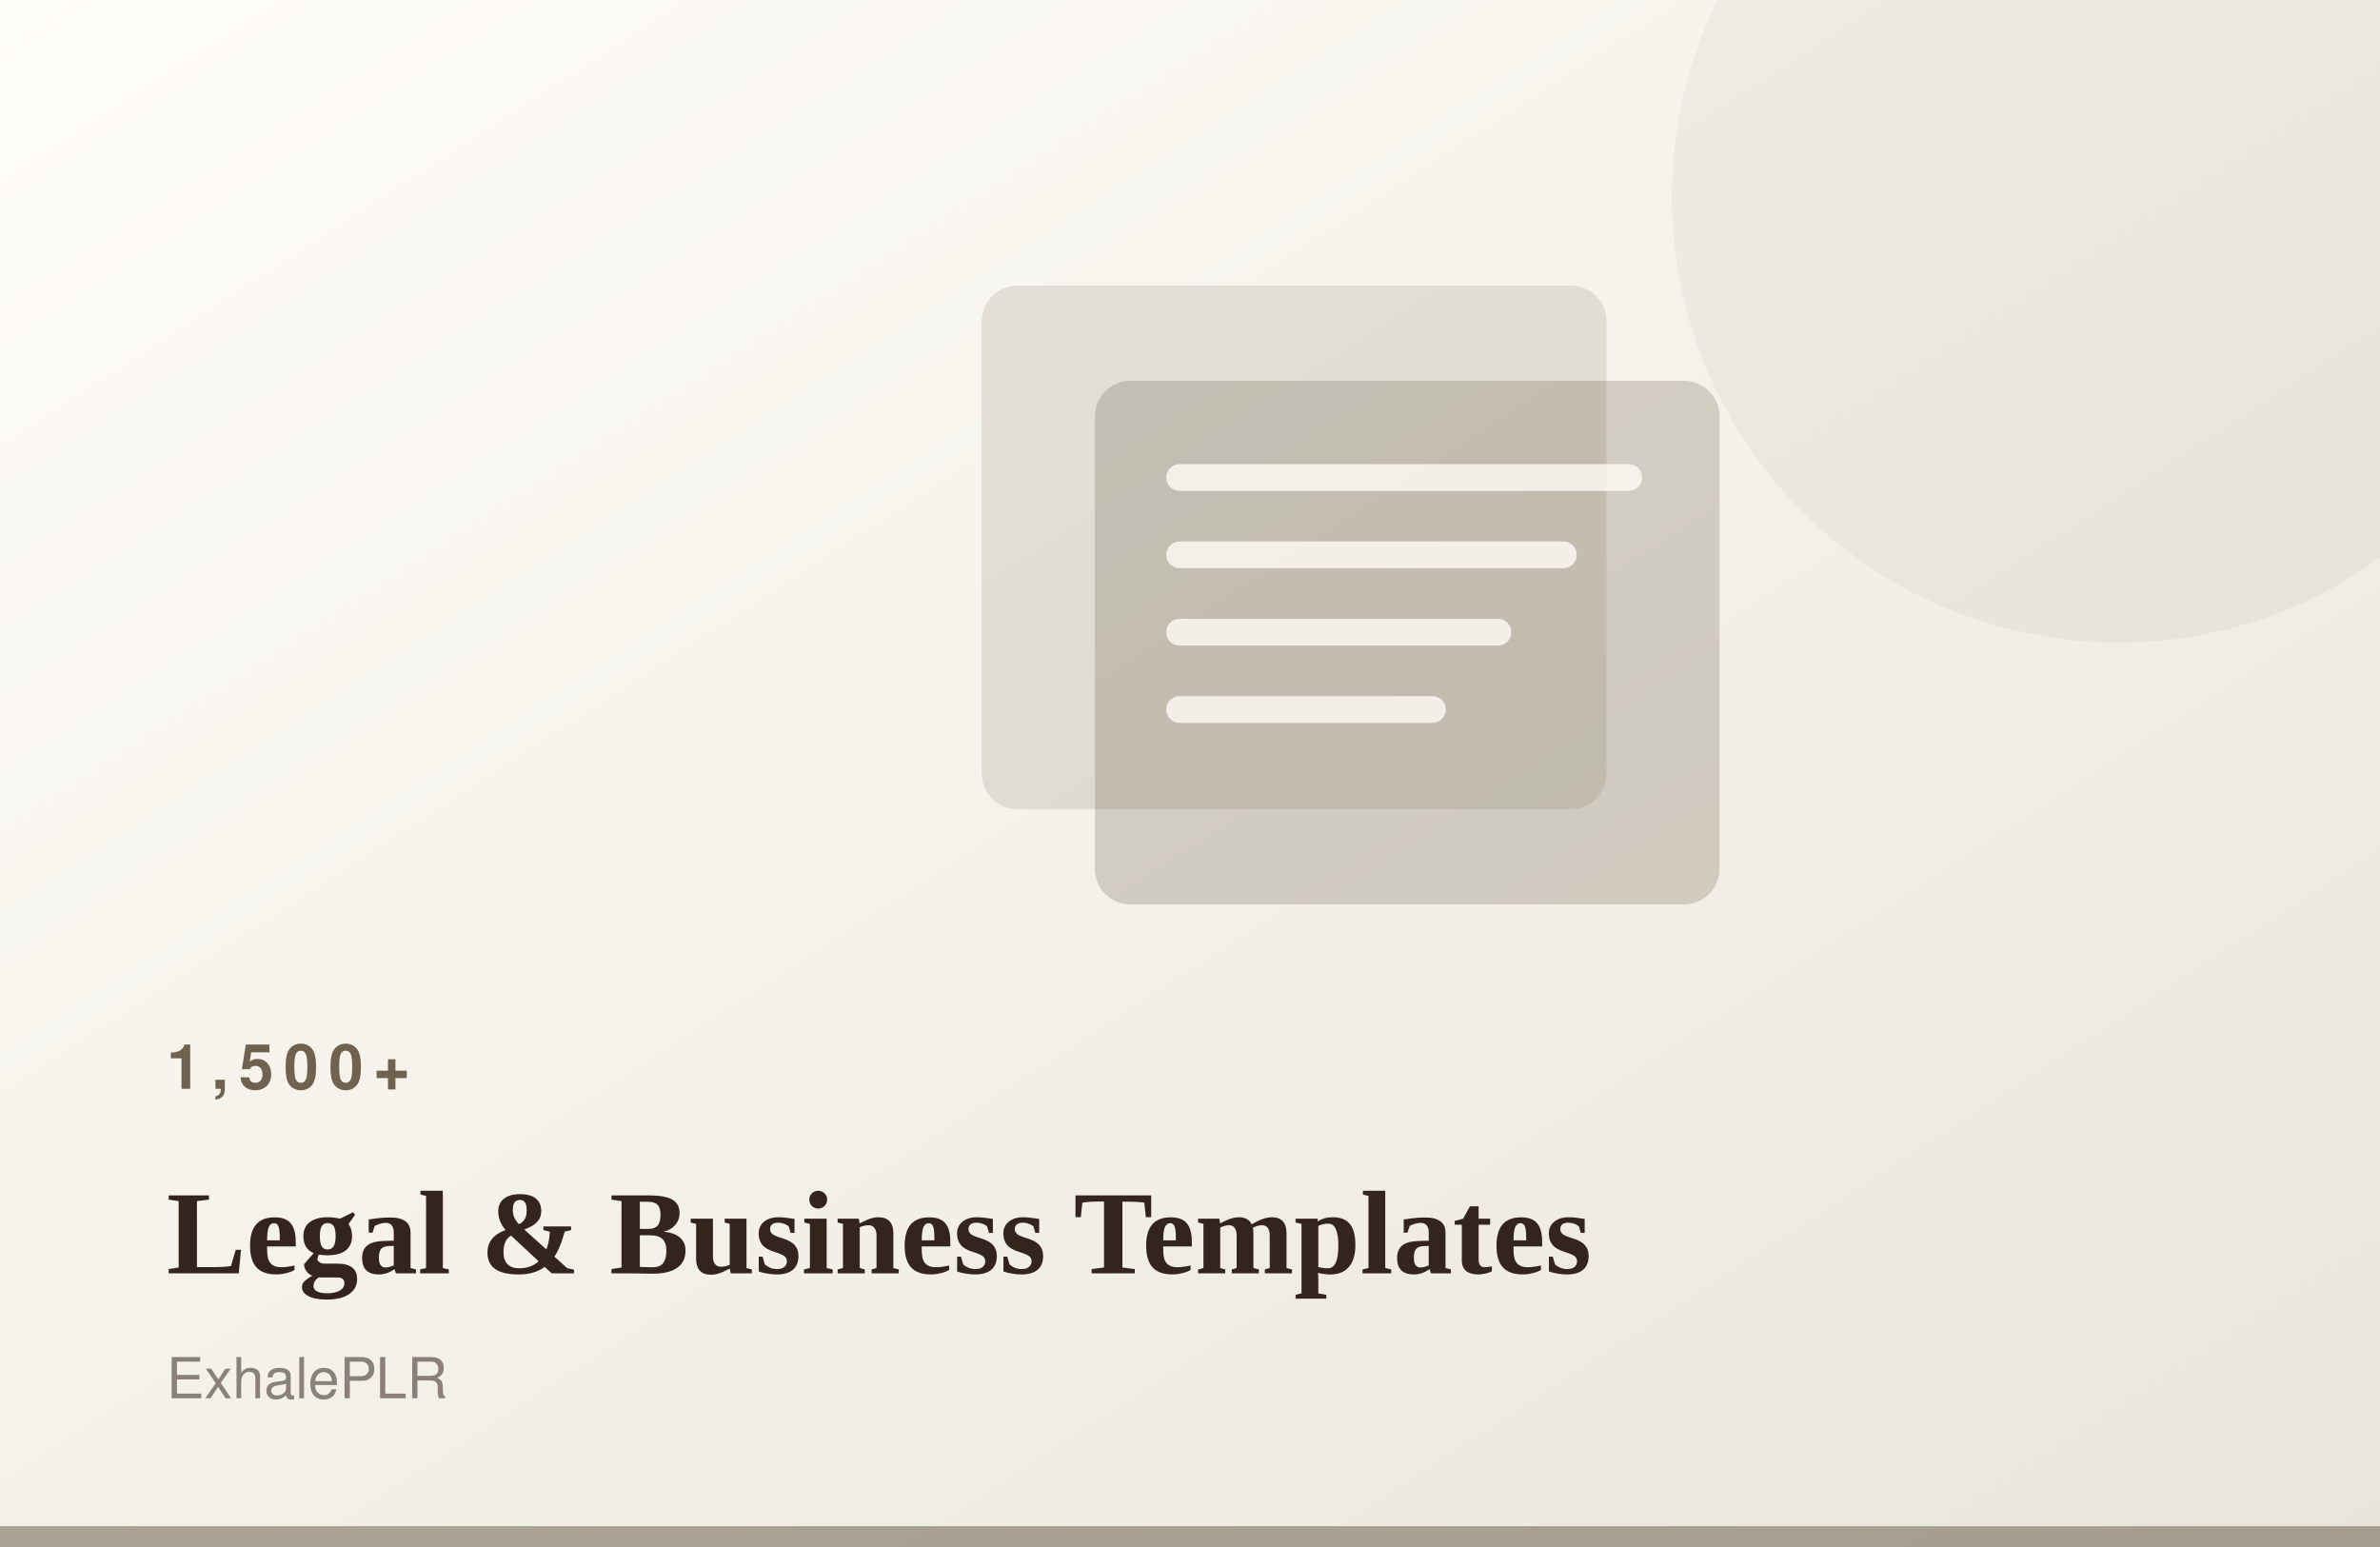
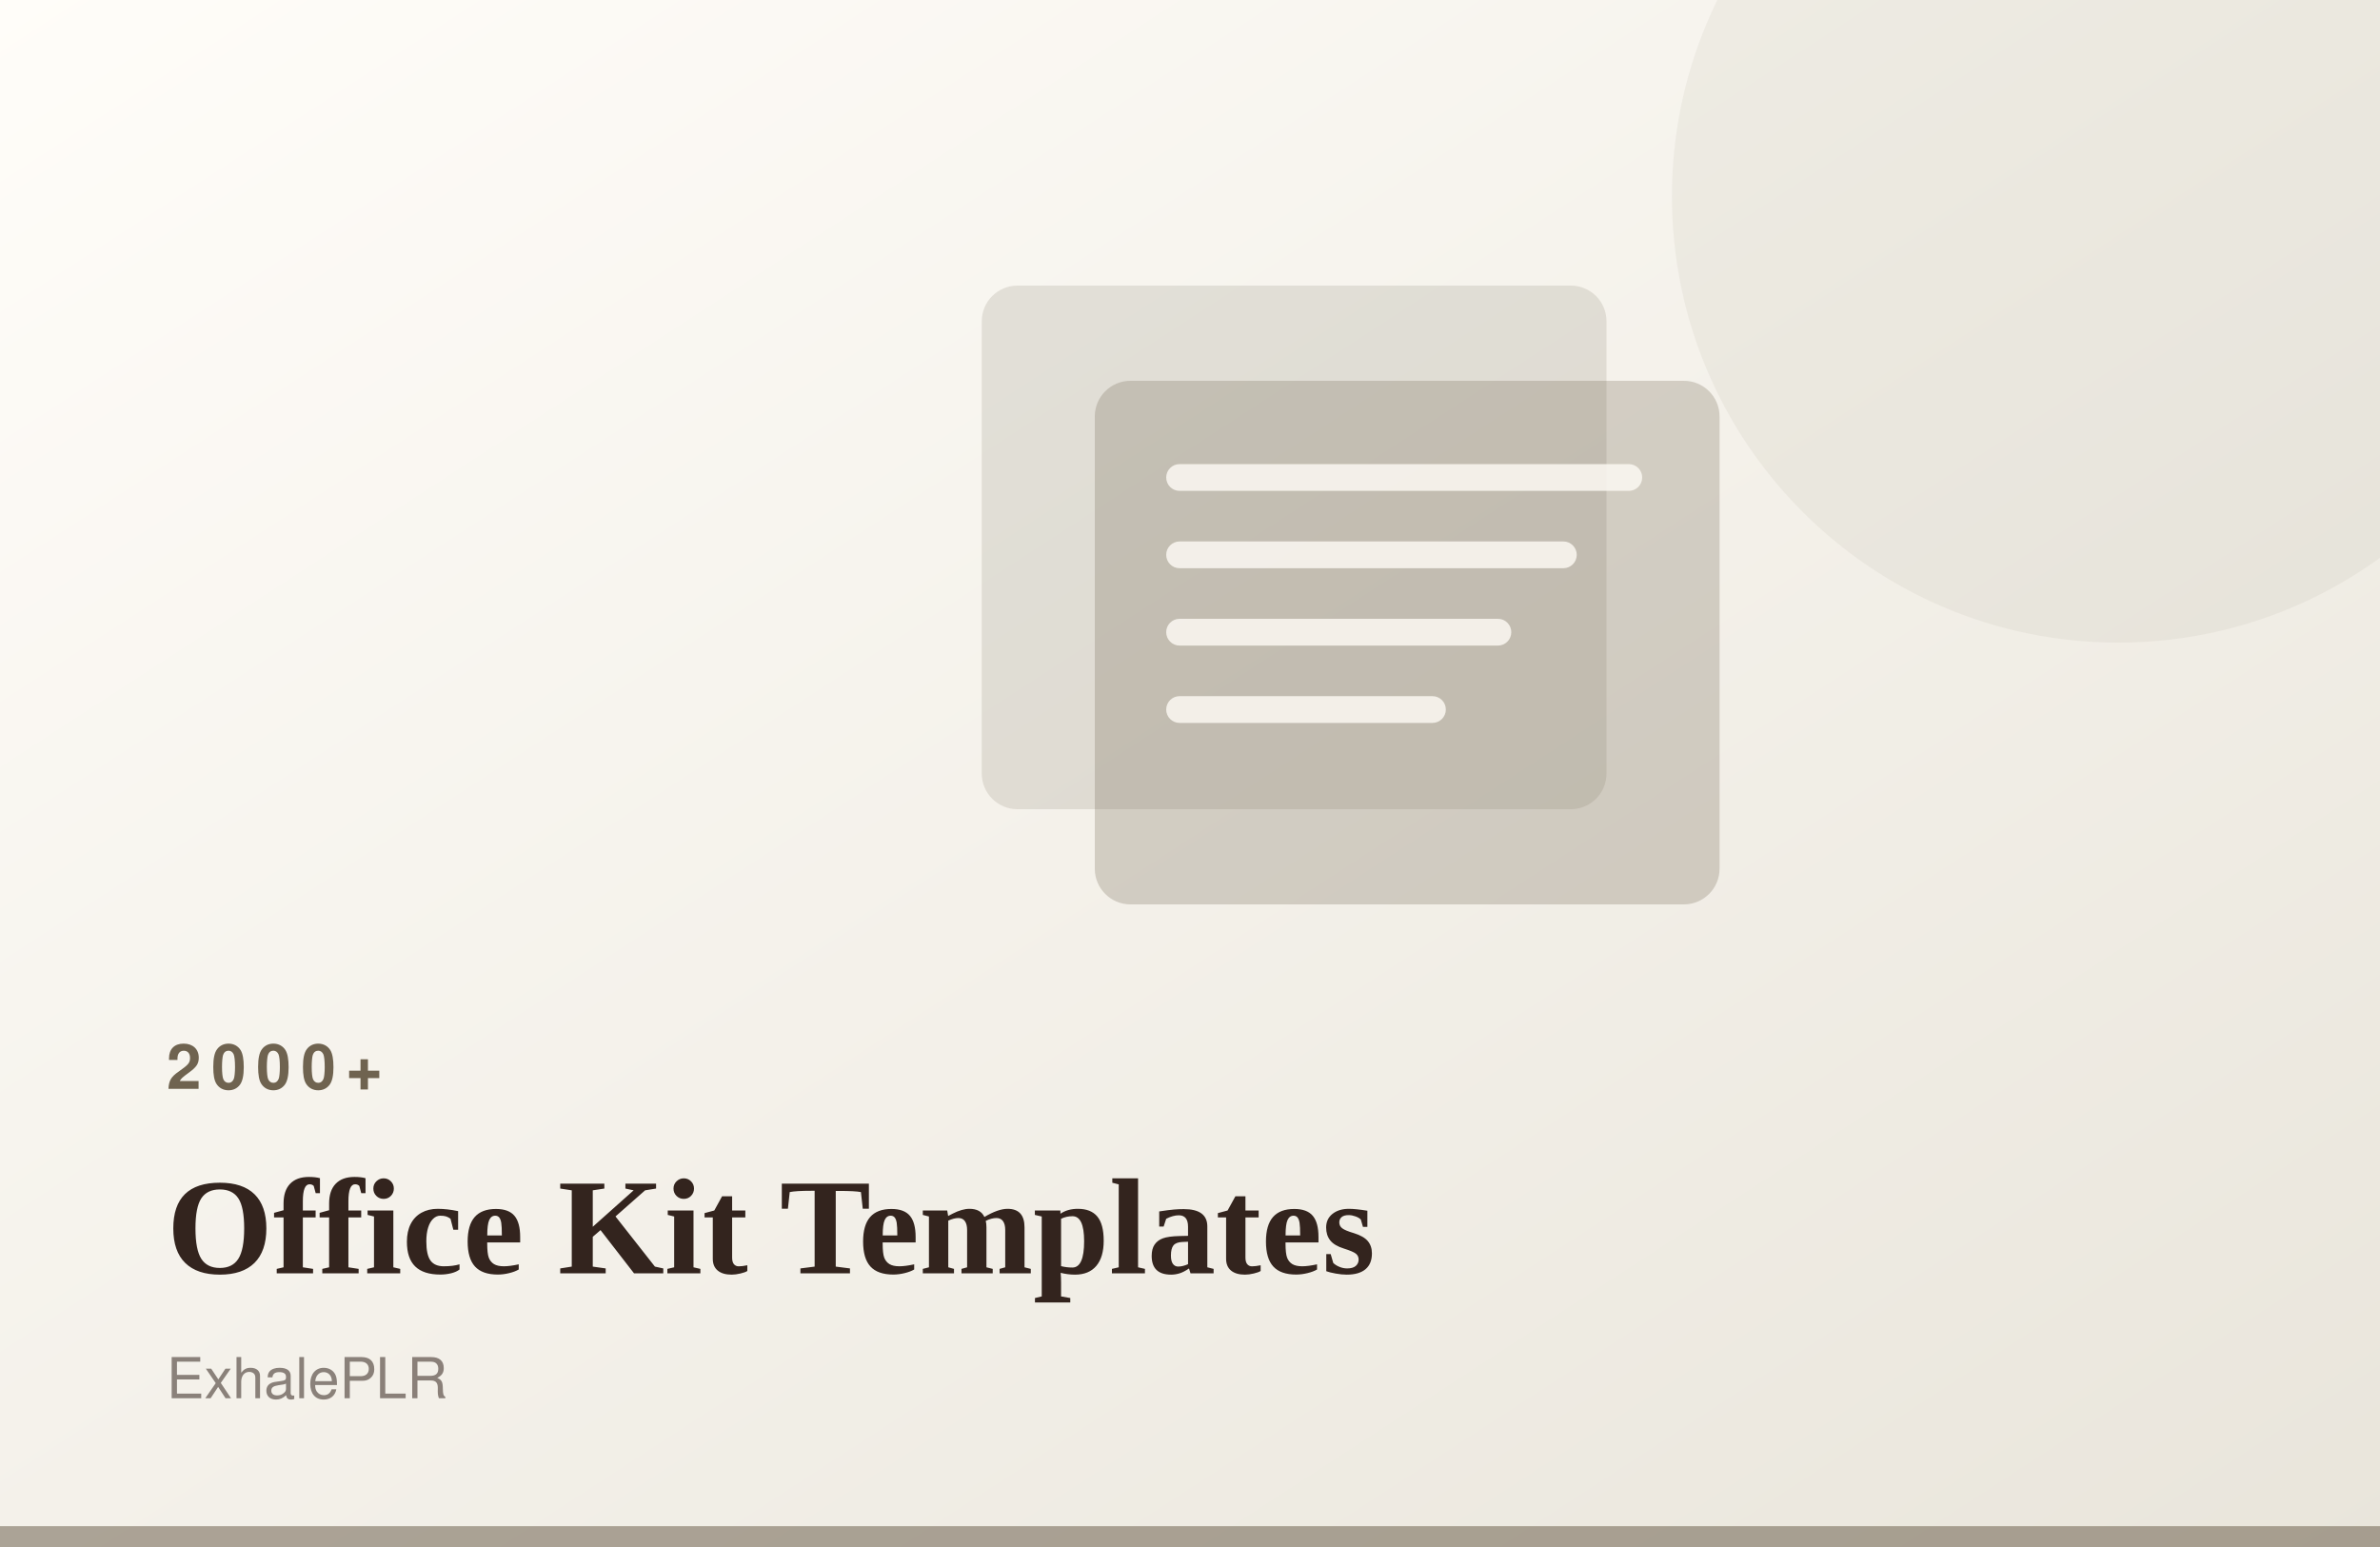
- <svg xmlns="http://www.w3.org/2000/svg" viewBox="0 0 800 520" width="800" height="520" role="img" aria-label="1,500+ Legal &amp; Business Templates">
+ <svg xmlns="http://www.w3.org/2000/svg" viewBox="0 0 800 520" width="800" height="520" role="img" aria-label="2000+ Office Kit Templates">
  <defs>
    <linearGradient id="g" x1="0" y1="0" x2="1" y2="1">
      <stop offset="0" stop-color="#fffdf9" />
      <stop offset="1" stop-color="#e9e5db" />
    </linearGradient>
  </defs>
  <rect width="800" height="520" fill="url(#g)" />
  <circle cx="712" cy="66" r="150" fill="#6f6350" opacity=".07" />
  <rect x="330" y="96" width="210" height="176" rx="12" fill="#6f6350" opacity=".16" />
  <rect x="368" y="128" width="210" height="176" rx="12" fill="#6f6350" opacity=".26" />
  <rect x="392" y="156" width="160" height="9" rx="4.5" fill="#fbf8f2" opacity=".85" />
  <rect x="392" y="182" width="138" height="9" rx="4.5" fill="#fbf8f2" opacity=".85" />
  <rect x="392" y="208" width="116" height="9" rx="4.5" fill="#fbf8f2" opacity=".85" />
  <rect x="392" y="234" width="94" height="9" rx="4.5" fill="#fbf8f2" opacity=".85" />
-   <text x="56" y="366" font-size="21" fill="#6f6350" letter-spacing="3.4" font-family="Helvetica,Arial,sans-serif" font-weight="700">1,500+</text>
-   <text x="56" y="428" font-size="40" fill="#33241e" font-family="Georgia,'Times New Roman',serif" font-weight="700">Legal &amp; Business Templates</text>
+   <text x="56" y="366" font-size="21" fill="#6f6350" letter-spacing="3.4" font-family="Helvetica,Arial,sans-serif" font-weight="700">2000+</text>
+   <text x="56" y="428" font-size="46" fill="#33241e" font-family="Georgia,'Times New Roman',serif" font-weight="700">Office Kit Templates</text>
  <text x="56" y="470" font-size="19" fill="#33241e" opacity=".55" font-family="Helvetica,Arial,sans-serif">ExhalePLR</text>
  <rect x="0" y="513" width="800" height="7" fill="#6f6350" opacity=".55" />
</svg>
